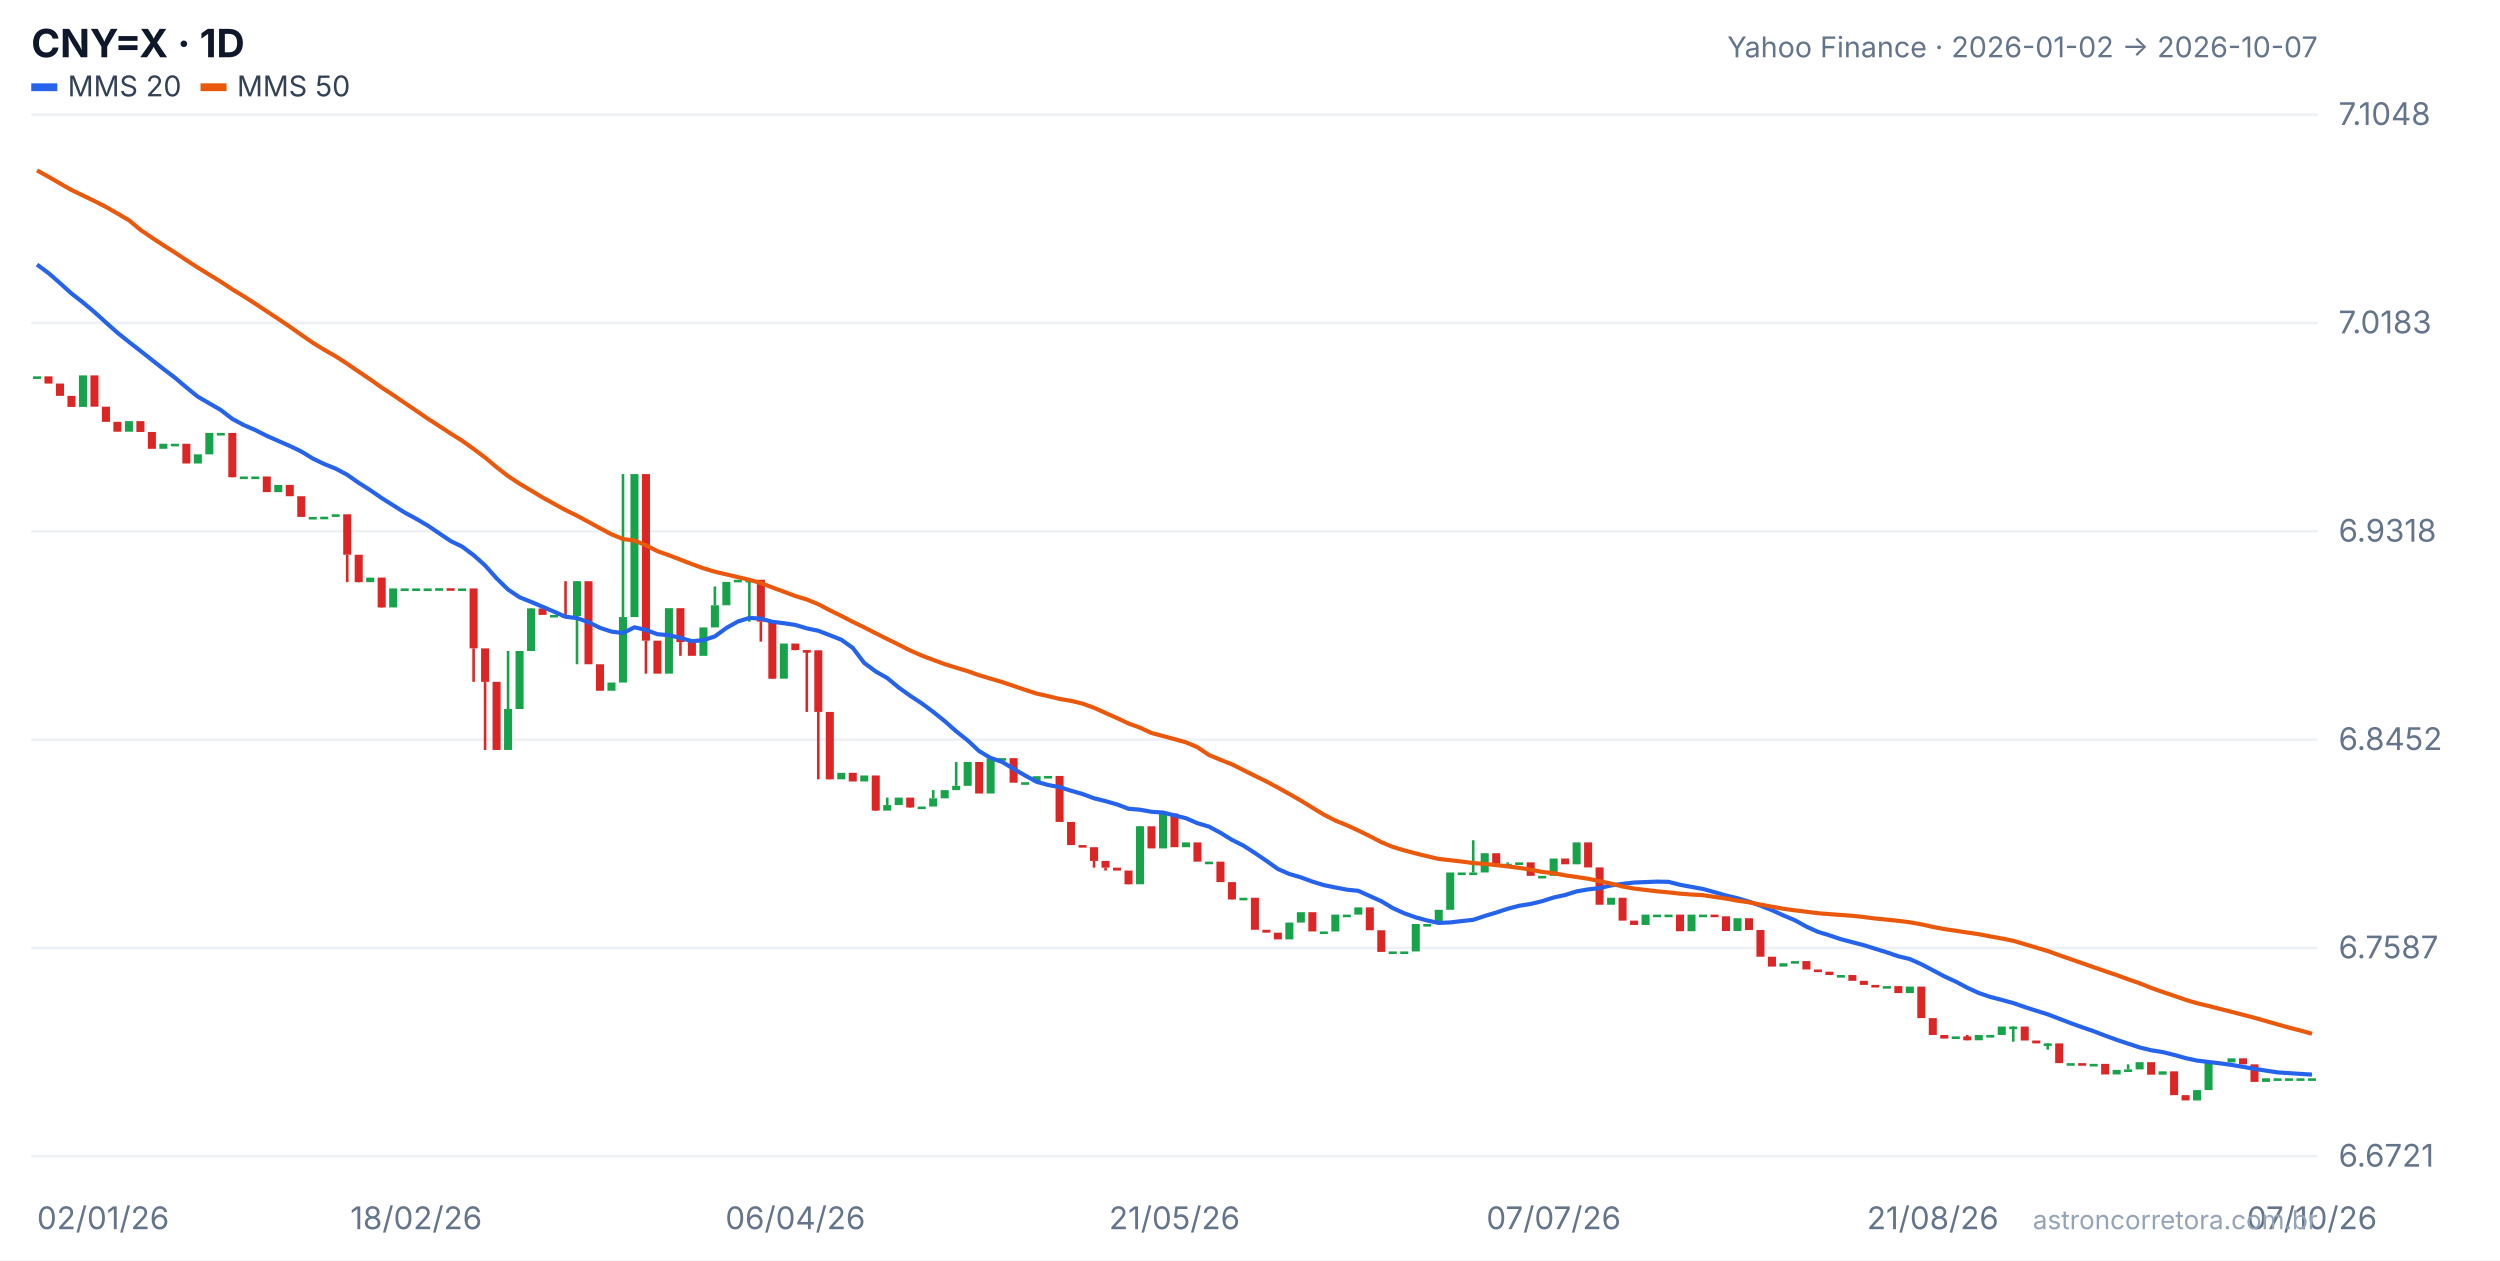
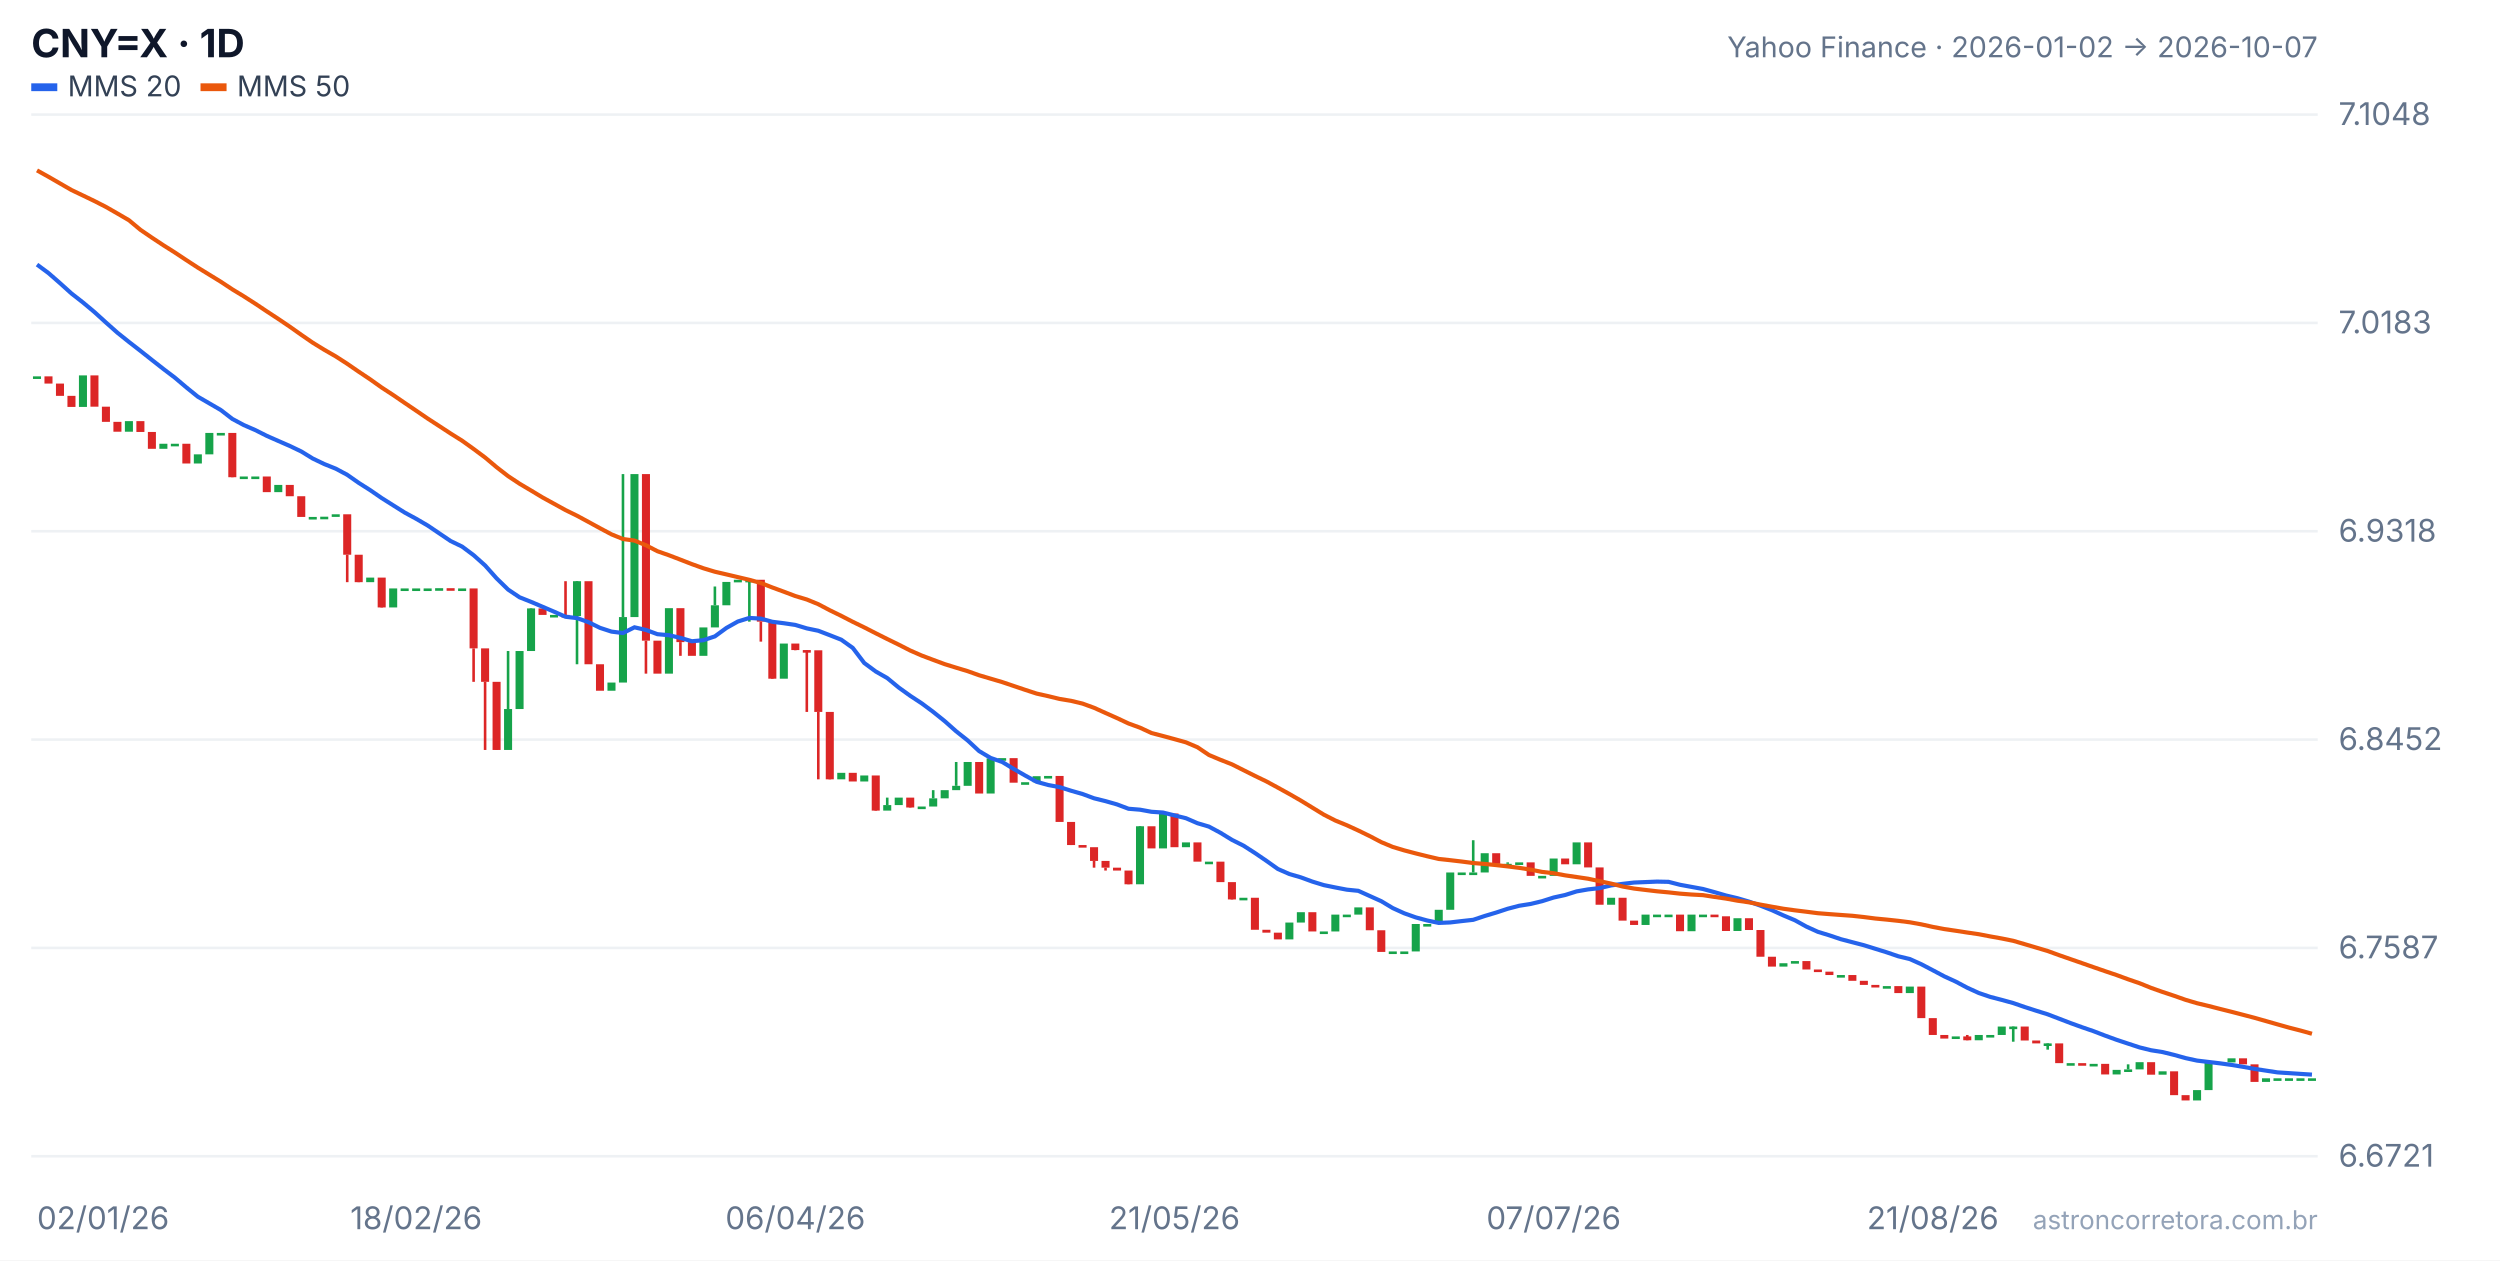
<svg xmlns="http://www.w3.org/2000/svg" viewBox="0 0 960 484" font-family="Inter,system-ui,sans-serif" font-size="12" role="img">
  <rect width="960" height="484" fill="#ffffff" />
  <text x="12" y="22" font-size="15" font-weight="700" fill="#0f172a">CNY=X · 1D</text>
  <text x="890" y="22" font-size="11" fill="#64748b" text-anchor="end">Yahoo Finance · 2026-01-02 → 2026-10-07</text>
  <line x1="12" x2="890" y1="444" y2="444" stroke="#eef1f4" />
  <text x="898" y="448" fill="#64748b">6.6721</text>
  <line x1="12" x2="890" y1="364" y2="364" stroke="#eef1f4" />
  <text x="898" y="368" fill="#64748b">6.7587</text>
  <line x1="12" x2="890" y1="284" y2="284" stroke="#eef1f4" />
  <text x="898" y="288" fill="#64748b">6.8452</text>
  <line x1="12" x2="890" y1="204" y2="204" stroke="#eef1f4" />
  <text x="898" y="208" fill="#64748b">6.9318</text>
  <line x1="12" x2="890" y1="124" y2="124" stroke="#eef1f4" />
  <text x="898" y="128" fill="#64748b">7.0183</text>
  <line x1="12" x2="890" y1="44" y2="44" stroke="#eef1f4" />
  <text x="898" y="48" fill="#64748b">7.1048</text>
  <text x="14.206" y="472" fill="#64748b" text-anchor="start">02/01/26</text>
  <text x="159.804" y="472" fill="#64748b" text-anchor="middle">18/02/26</text>
  <text x="305.402" y="472" fill="#64748b" text-anchor="middle">06/04/26</text>
  <text x="451" y="472" fill="#64748b" text-anchor="middle">21/05/26</text>
  <text x="596.598" y="472" fill="#64748b" text-anchor="middle">07/07/26</text>
  <text x="742.196" y="472" fill="#64748b" text-anchor="middle">21/08/26</text>
-   <text x="887.794" y="472" fill="#64748b" text-anchor="middle">07/10/26</text>
  <line x1="14.206" x2="14.206" y1="144.52" y2="144.52" stroke="#16a34a" />
  <rect x="12.662" y="144.52" width="3.088" height="1" fill="#16a34a" />
  <line x1="18.618" x2="18.618" y1="147.293" y2="147.293" stroke="#dc2626" />
  <rect x="17.074" y="144.52" width="3.088" height="2.773" fill="#dc2626" />
  <line x1="23.03" x2="23.03" y1="152.007" y2="152.007" stroke="#dc2626" />
  <rect x="21.486" y="147.293" width="3.088" height="4.715" fill="#dc2626" />
  <line x1="27.442" x2="27.442" y1="156.26" y2="156.26" stroke="#dc2626" />
  <rect x="25.898" y="152.007" width="3.088" height="4.252" fill="#dc2626" />
  <line x1="31.854" x2="31.854" y1="144.15" y2="144.15" stroke="#16a34a" />
  <rect x="30.31" y="144.15" width="3.088" height="12.109" fill="#16a34a" />
  <line x1="36.266" x2="36.266" y1="156.167" y2="156.167" stroke="#dc2626" />
  <rect x="34.722" y="144.15" width="3.088" height="12.017" fill="#dc2626" />
  <line x1="40.678" x2="40.678" y1="161.99" y2="161.99" stroke="#dc2626" />
  <rect x="39.134" y="156.167" width="3.088" height="5.824" fill="#dc2626" />
  <line x1="45.09" x2="45.09" y1="165.78" y2="165.78" stroke="#dc2626" />
  <rect x="43.546" y="161.99" width="3.088" height="3.79" fill="#dc2626" />
  <line x1="49.503" x2="49.503" y1="161.713" y2="161.713" stroke="#16a34a" />
  <rect x="47.958" y="161.713" width="3.088" height="4.067" fill="#16a34a" />
  <line x1="53.915" x2="53.915" y1="165.873" y2="165.873" stroke="#dc2626" />
  <rect x="52.37" y="161.713" width="3.088" height="4.16" fill="#dc2626" />
  <line x1="58.327" x2="58.327" y1="172.343" y2="172.343" stroke="#dc2626" />
  <rect x="56.782" y="165.873" width="3.088" height="6.471" fill="#dc2626" />
  <line x1="62.739" x2="62.739" y1="170.402" y2="170.402" stroke="#16a34a" />
  <rect x="61.194" y="170.402" width="3.088" height="1.941" fill="#16a34a" />
  <line x1="67.151" x2="67.151" y1="170.402" y2="170.402" stroke="#16a34a" />
  <rect x="65.607" y="170.402" width="3.088" height="1" fill="#16a34a" />
  <line x1="71.563" x2="71.563" y1="177.982" y2="177.982" stroke="#dc2626" />
  <rect x="70.019" y="170.402" width="3.088" height="7.58" fill="#dc2626" />
  <line x1="75.975" x2="75.975" y1="174.47" y2="174.47" stroke="#16a34a" />
  <rect x="74.431" y="174.47" width="3.088" height="3.513" fill="#16a34a" />
  <line x1="80.387" x2="80.387" y1="166.243" y2="166.243" stroke="#16a34a" />
  <rect x="78.843" y="166.243" width="3.088" height="8.227" fill="#16a34a" />
  <line x1="84.799" x2="84.799" y1="166.243" y2="166.243" stroke="#16a34a" />
  <rect x="83.255" y="166.243" width="3.088" height="1" fill="#16a34a" />
  <line x1="89.211" x2="89.211" y1="182.974" y2="183.251" stroke="#dc2626" />
  <rect x="87.667" y="166.243" width="3.088" height="17.009" fill="#dc2626" />
  <line x1="93.623" x2="93.623" y1="182.974" y2="182.974" stroke="#16a34a" />
  <rect x="92.079" y="182.974" width="3.088" height="1" fill="#16a34a" />
  <line x1="98.035" x2="98.035" y1="182.974" y2="182.974" stroke="#16a34a" />
  <rect x="96.491" y="182.974" width="3.088" height="1" fill="#16a34a" />
  <line x1="102.447" x2="102.447" y1="188.982" y2="188.982" stroke="#dc2626" />
  <rect x="100.903" y="182.974" width="3.088" height="6.009" fill="#dc2626" />
  <line x1="106.859" x2="106.859" y1="186.209" y2="186.209" stroke="#16a34a" />
  <rect x="105.315" y="186.209" width="3.088" height="2.773" fill="#16a34a" />
  <line x1="111.271" x2="111.271" y1="190.554" y2="190.554" stroke="#dc2626" />
  <rect x="109.727" y="186.209" width="3.088" height="4.345" fill="#dc2626" />
  <line x1="115.683" x2="115.683" y1="198.503" y2="198.503" stroke="#dc2626" />
  <rect x="114.139" y="190.554" width="3.088" height="7.95" fill="#dc2626" />
  <line x1="120.095" x2="120.095" y1="194.99" y2="194.99" stroke="#16a34a" />
  <rect x="118.551" y="198.503" width="3.088" height="1" fill="#16a34a" />
  <line x1="124.508" x2="124.508" y1="198.411" y2="198.411" stroke="#16a34a" />
  <rect x="122.963" y="198.411" width="3.088" height="1" fill="#16a34a" />
  <line x1="128.92" x2="128.92" y1="197.487" y2="197.487" stroke="#16a34a" />
  <rect x="127.375" y="197.487" width="3.088" height="1" fill="#16a34a" />
  <line x1="133.332" x2="133.332" y1="213.016" y2="223.554" stroke="#dc2626" />
  <rect x="131.787" y="197.487" width="3.088" height="15.529" fill="#dc2626" />
  <line x1="137.744" x2="137.744" y1="221.798" y2="223.554" stroke="#dc2626" />
  <rect x="136.199" y="213.016" width="3.088" height="10.538" fill="#dc2626" />
  <line x1="142.156" x2="142.156" y1="221.798" y2="221.798" stroke="#16a34a" />
  <rect x="140.612" y="221.798" width="3.088" height="1.756" fill="#16a34a" />
  <line x1="146.568" x2="146.568" y1="225.957" y2="233.26" stroke="#dc2626" />
  <rect x="145.024" y="221.798" width="3.088" height="11.462" fill="#dc2626" />
  <line x1="150.98" x2="150.98" y1="225.957" y2="225.957" stroke="#16a34a" />
  <rect x="149.436" y="225.957" width="3.088" height="7.302" fill="#16a34a" />
  <line x1="155.392" x2="155.392" y1="225.957" y2="225.957" stroke="#16a34a" />
  <rect x="153.848" y="225.957" width="3.088" height="1" fill="#16a34a" />
  <line x1="159.804" x2="159.804" y1="225.957" y2="225.957" stroke="#16a34a" />
  <rect x="158.26" y="225.957" width="3.088" height="1" fill="#16a34a" />
  <line x1="164.216" x2="164.216" y1="225.957" y2="225.957" stroke="#16a34a" />
  <rect x="162.672" y="225.957" width="3.088" height="1" fill="#16a34a" />
  <line x1="168.628" x2="168.628" y1="225.865" y2="225.865" stroke="#16a34a" />
  <rect x="167.084" y="225.865" width="3.088" height="1" fill="#16a34a" />
  <line x1="173.04" x2="173.04" y1="225.957" y2="225.957" stroke="#dc2626" />
  <rect x="171.496" y="225.865" width="3.088" height="1" fill="#dc2626" />
  <line x1="177.452" x2="177.452" y1="225.957" y2="225.957" stroke="#16a34a" />
  <rect x="175.908" y="225.957" width="3.088" height="1" fill="#16a34a" />
  <line x1="181.864" x2="181.864" y1="248.974" y2="261.823" stroke="#dc2626" />
  <rect x="180.32" y="225.957" width="3.088" height="23.017" fill="#dc2626" />
  <line x1="186.276" x2="186.276" y1="261.823" y2="287.983" stroke="#dc2626" />
  <rect x="184.732" y="248.974" width="3.088" height="12.849" fill="#dc2626" />
  <line x1="190.688" x2="190.688" y1="272.268" y2="287.983" stroke="#dc2626" />
  <rect x="189.144" y="261.823" width="3.088" height="26.16" fill="#dc2626" />
  <line x1="195.101" x2="195.101" y1="249.991" y2="272.268" stroke="#16a34a" />
  <rect x="193.556" y="272.268" width="3.088" height="15.715" fill="#16a34a" />
  <line x1="199.513" x2="199.513" y1="249.991" y2="249.991" stroke="#16a34a" />
  <rect x="197.968" y="249.991" width="3.088" height="22.277" fill="#16a34a" />
  <line x1="203.925" x2="203.925" y1="233.629" y2="236.125" stroke="#16a34a" />
  <rect x="202.38" y="233.629" width="3.088" height="16.362" fill="#16a34a" />
  <line x1="208.337" x2="208.337" y1="236.125" y2="236.125" stroke="#dc2626" />
  <rect x="206.792" y="233.629" width="3.088" height="2.496" fill="#dc2626" />
  <line x1="212.749" x2="212.749" y1="236.125" y2="236.125" stroke="#16a34a" />
  <rect x="211.205" y="236.125" width="3.088" height="1" fill="#16a34a" />
  <line x1="217.161" x2="217.161" y1="223.184" y2="236.587" stroke="#dc2626" />
  <rect x="215.617" y="236.125" width="3.088" height="1" fill="#dc2626" />
  <line x1="221.573" x2="221.573" y1="223.184" y2="255.075" stroke="#16a34a" />
  <rect x="220.029" y="223.184" width="3.088" height="13.403" fill="#16a34a" />
  <line x1="225.985" x2="225.985" y1="255.075" y2="255.075" stroke="#dc2626" />
  <rect x="224.441" y="223.184" width="3.088" height="31.891" fill="#dc2626" />
  <line x1="230.397" x2="230.397" y1="265.243" y2="265.243" stroke="#dc2626" />
  <rect x="228.853" y="255.075" width="3.088" height="10.168" fill="#dc2626" />
  <line x1="234.809" x2="234.809" y1="262.1" y2="262.1" stroke="#16a34a" />
  <rect x="233.265" y="262.1" width="3.088" height="3.143" fill="#16a34a" />
  <line x1="239.221" x2="239.221" y1="182.049" y2="236.957" stroke="#16a34a" />
  <rect x="237.677" y="236.957" width="3.088" height="25.143" fill="#16a34a" />
  <line x1="243.633" x2="243.633" y1="182.049" y2="182.049" stroke="#16a34a" />
  <rect x="242.089" y="182.049" width="3.088" height="54.908" fill="#16a34a" />
  <line x1="248.045" x2="248.045" y1="246.016" y2="258.68" stroke="#dc2626" />
  <rect x="246.501" y="182.049" width="3.088" height="63.967" fill="#dc2626" />
  <line x1="252.457" x2="252.457" y1="258.68" y2="258.68" stroke="#dc2626" />
  <rect x="250.913" y="246.016" width="3.088" height="12.664" fill="#dc2626" />
  <line x1="256.869" x2="256.869" y1="233.537" y2="233.537" stroke="#16a34a" />
  <rect x="255.325" y="233.537" width="3.088" height="25.143" fill="#16a34a" />
  <line x1="261.281" x2="261.281" y1="246.571" y2="251.84" stroke="#dc2626" />
  <rect x="259.737" y="233.537" width="3.088" height="13.033" fill="#dc2626" />
  <line x1="265.693" x2="265.693" y1="251.84" y2="251.84" stroke="#dc2626" />
  <rect x="264.149" y="246.571" width="3.088" height="5.269" fill="#dc2626" />
  <line x1="270.106" x2="270.106" y1="240.932" y2="240.932" stroke="#16a34a" />
  <rect x="268.561" y="240.932" width="3.088" height="10.907" fill="#16a34a" />
  <line x1="274.518" x2="274.518" y1="225.218" y2="232.428" stroke="#16a34a" />
  <rect x="272.973" y="232.428" width="3.088" height="8.504" fill="#16a34a" />
  <line x1="278.93" x2="278.93" y1="223.462" y2="223.462" stroke="#16a34a" />
  <rect x="277.385" y="223.462" width="3.088" height="8.966" fill="#16a34a" />
  <line x1="283.342" x2="283.342" y1="222.629" y2="222.629" stroke="#16a34a" />
  <rect x="281.797" y="222.629" width="3.088" height="1" fill="#16a34a" />
  <line x1="287.754" x2="287.754" y1="222.629" y2="238.714" stroke="#16a34a" />
  <rect x="286.21" y="222.629" width="3.088" height="1" fill="#16a34a" />
  <line x1="292.166" x2="292.166" y1="238.714" y2="246.386" stroke="#dc2626" />
  <rect x="290.622" y="222.629" width="3.088" height="16.084" fill="#dc2626" />
  <line x1="296.578" x2="296.578" y1="247.125" y2="260.621" stroke="#dc2626" />
  <rect x="295.034" y="238.714" width="3.088" height="21.907" fill="#dc2626" />
  <line x1="300.99" x2="300.99" y1="247.125" y2="247.125" stroke="#16a34a" />
  <rect x="299.446" y="247.125" width="3.088" height="13.496" fill="#16a34a" />
  <line x1="305.402" x2="305.402" y1="249.621" y2="249.714" stroke="#dc2626" />
  <rect x="303.858" y="247.125" width="3.088" height="2.496" fill="#dc2626" />
  <line x1="309.814" x2="309.814" y1="249.714" y2="273.378" stroke="#dc2626" />
  <rect x="308.27" y="249.621" width="3.088" height="1" fill="#dc2626" />
  <line x1="314.226" x2="314.226" y1="273.378" y2="299.26" stroke="#dc2626" />
  <rect x="312.682" y="249.714" width="3.088" height="23.664" fill="#dc2626" />
  <line x1="318.638" x2="318.638" y1="292.697" y2="299.26" stroke="#dc2626" />
  <rect x="317.094" y="273.378" width="3.088" height="25.882" fill="#dc2626" />
  <line x1="323.05" x2="323.05" y1="296.764" y2="296.764" stroke="#16a34a" />
  <rect x="321.506" y="296.764" width="3.088" height="2.496" fill="#16a34a" />
  <line x1="327.462" x2="327.462" y1="300.092" y2="300.092" stroke="#dc2626" />
  <rect x="325.918" y="296.764" width="3.088" height="3.328" fill="#dc2626" />
  <line x1="331.874" x2="331.874" y1="297.781" y2="297.781" stroke="#16a34a" />
  <rect x="330.33" y="297.781" width="3.088" height="2.311" fill="#16a34a" />
  <line x1="336.286" x2="336.286" y1="309.705" y2="311.277" stroke="#dc2626" />
  <rect x="334.742" y="297.781" width="3.088" height="13.496" fill="#dc2626" />
  <line x1="340.698" x2="340.698" y1="306.285" y2="309.151" stroke="#16a34a" />
  <rect x="339.154" y="309.151" width="3.088" height="2.126" fill="#16a34a" />
  <line x1="345.111" x2="345.111" y1="306.285" y2="306.285" stroke="#16a34a" />
  <rect x="343.566" y="306.285" width="3.088" height="2.866" fill="#16a34a" />
  <line x1="349.523" x2="349.523" y1="309.705" y2="310.075" stroke="#dc2626" />
  <rect x="347.978" y="306.285" width="3.088" height="3.79" fill="#dc2626" />
  <line x1="353.935" x2="353.935" y1="309.705" y2="309.705" stroke="#16a34a" />
  <rect x="352.39" y="309.705" width="3.088" height="1" fill="#16a34a" />
  <line x1="358.347" x2="358.347" y1="303.42" y2="306.563" stroke="#16a34a" />
  <rect x="356.803" y="306.563" width="3.088" height="3.143" fill="#16a34a" />
  <line x1="362.759" x2="362.759" y1="303.42" y2="303.42" stroke="#16a34a" />
  <rect x="361.215" y="303.42" width="3.088" height="3.143" fill="#16a34a" />
  <line x1="367.171" x2="367.171" y1="292.605" y2="301.756" stroke="#16a34a" />
  <rect x="365.627" y="301.756" width="3.088" height="1.664" fill="#16a34a" />
  <line x1="371.583" x2="371.583" y1="292.605" y2="292.605" stroke="#16a34a" />
  <rect x="370.039" y="292.605" width="3.088" height="9.151" fill="#16a34a" />
  <line x1="375.995" x2="375.995" y1="304.714" y2="304.714" stroke="#dc2626" />
  <rect x="374.451" y="292.605" width="3.088" height="12.109" fill="#dc2626" />
  <line x1="380.407" x2="380.407" y1="291.218" y2="291.218" stroke="#16a34a" />
  <rect x="378.863" y="291.218" width="3.088" height="13.496" fill="#16a34a" />
  <line x1="384.819" x2="384.819" y1="291.125" y2="291.125" stroke="#16a34a" />
  <rect x="383.275" y="291.125" width="3.088" height="1" fill="#16a34a" />
  <line x1="389.231" x2="389.231" y1="300.554" y2="300.554" stroke="#dc2626" />
  <rect x="387.687" y="291.125" width="3.088" height="9.429" fill="#dc2626" />
  <line x1="393.643" x2="393.643" y1="300.369" y2="300.369" stroke="#16a34a" />
  <rect x="392.099" y="300.369" width="3.088" height="1" fill="#16a34a" />
  <line x1="398.055" x2="398.055" y1="298.058" y2="298.058" stroke="#16a34a" />
  <rect x="396.511" y="298.058" width="3.088" height="2.311" fill="#16a34a" />
  <line x1="402.467" x2="402.467" y1="297.966" y2="297.966" stroke="#16a34a" />
  <rect x="400.923" y="297.966" width="3.088" height="1" fill="#16a34a" />
  <line x1="406.879" x2="406.879" y1="315.622" y2="315.622" stroke="#dc2626" />
  <rect x="405.335" y="297.966" width="3.088" height="17.656" fill="#dc2626" />
  <line x1="411.291" x2="411.291" y1="321.63" y2="324.495" stroke="#dc2626" />
  <rect x="409.747" y="315.622" width="3.088" height="8.874" fill="#dc2626" />
  <line x1="415.704" x2="415.704" y1="325.327" y2="325.327" stroke="#dc2626" />
  <rect x="414.159" y="324.495" width="3.088" height="1" fill="#dc2626" />
  <line x1="420.116" x2="420.116" y1="330.596" y2="333.185" stroke="#dc2626" />
  <rect x="418.571" y="325.327" width="3.088" height="5.269" fill="#dc2626" />
  <line x1="424.528" x2="424.528" y1="333.185" y2="334.294" stroke="#dc2626" />
  <rect x="422.983" y="330.596" width="3.088" height="2.588" fill="#dc2626" />
  <line x1="428.94" x2="428.94" y1="334.294" y2="334.294" stroke="#dc2626" />
  <rect x="427.395" y="333.185" width="3.088" height="1.109" fill="#dc2626" />
  <line x1="433.352" x2="433.352" y1="339.563" y2="339.655" stroke="#dc2626" />
  <rect x="431.808" y="334.294" width="3.088" height="5.269" fill="#dc2626" />
  <line x1="437.764" x2="437.764" y1="317.286" y2="325.789" stroke="#16a34a" />
  <rect x="436.22" y="317.286" width="3.088" height="22.277" fill="#16a34a" />
  <line x1="442.176" x2="442.176" y1="325.789" y2="325.789" stroke="#dc2626" />
  <rect x="440.632" y="317.286" width="3.088" height="8.504" fill="#dc2626" />
  <line x1="446.588" x2="446.588" y1="312.386" y2="325.327" stroke="#16a34a" />
  <rect x="445.044" y="312.386" width="3.088" height="13.403" fill="#16a34a" />
  <line x1="451" x2="451" y1="325.327" y2="325.327" stroke="#dc2626" />
  <rect x="449.456" y="312.386" width="3.088" height="12.941" fill="#dc2626" />
  <line x1="455.412" x2="455.412" y1="323.479" y2="323.479" stroke="#16a34a" />
  <rect x="453.868" y="323.479" width="3.088" height="1.849" fill="#16a34a" />
  <line x1="459.824" x2="459.824" y1="330.874" y2="330.874" stroke="#dc2626" />
  <rect x="458.28" y="323.479" width="3.088" height="7.395" fill="#dc2626" />
  <line x1="464.236" x2="464.236" y1="330.874" y2="330.874" stroke="#16a34a" />
  <rect x="462.692" y="330.874" width="3.088" height="1" fill="#16a34a" />
  <line x1="468.648" x2="468.648" y1="338.731" y2="338.731" stroke="#dc2626" />
  <rect x="467.104" y="330.874" width="3.088" height="7.857" fill="#dc2626" />
  <line x1="473.06" x2="473.06" y1="344.739" y2="345.386" stroke="#dc2626" />
  <rect x="471.516" y="338.731" width="3.088" height="6.655" fill="#dc2626" />
  <line x1="477.472" x2="477.472" y1="344.739" y2="344.739" stroke="#16a34a" />
  <rect x="475.928" y="344.739" width="3.088" height="1" fill="#16a34a" />
  <line x1="481.884" x2="481.884" y1="357.033" y2="357.033" stroke="#dc2626" />
  <rect x="480.34" y="344.739" width="3.088" height="12.294" fill="#dc2626" />
  <line x1="486.296" x2="486.296" y1="358.143" y2="358.143" stroke="#dc2626" />
  <rect x="484.752" y="357.033" width="3.088" height="1.109" fill="#dc2626" />
  <line x1="490.709" x2="490.709" y1="360.731" y2="360.731" stroke="#dc2626" />
  <rect x="489.164" y="358.143" width="3.088" height="2.588" fill="#dc2626" />
  <line x1="495.121" x2="495.121" y1="354.26" y2="354.26" stroke="#16a34a" />
  <rect x="493.576" y="354.26" width="3.088" height="6.471" fill="#16a34a" />
  <line x1="499.533" x2="499.533" y1="350.286" y2="350.286" stroke="#16a34a" />
  <rect x="497.988" y="350.286" width="3.088" height="3.975" fill="#16a34a" />
  <line x1="503.945" x2="503.945" y1="357.68" y2="357.68" stroke="#dc2626" />
  <rect x="502.401" y="350.286" width="3.088" height="7.395" fill="#dc2626" />
  <line x1="508.357" x2="508.357" y1="341.319" y2="341.319" stroke="#16a34a" />
  <rect x="506.813" y="357.68" width="3.088" height="1" fill="#16a34a" />
  <line x1="512.769" x2="512.769" y1="351.21" y2="351.21" stroke="#16a34a" />
  <rect x="511.225" y="351.21" width="3.088" height="6.471" fill="#16a34a" />
  <line x1="517.181" x2="517.181" y1="351.21" y2="351.21" stroke="#16a34a" />
  <rect x="515.637" y="351.21" width="3.088" height="1" fill="#16a34a" />
  <line x1="521.593" x2="521.593" y1="348.437" y2="348.437" stroke="#16a34a" />
  <rect x="520.049" y="348.437" width="3.088" height="2.773" fill="#16a34a" />
  <line x1="526.005" x2="526.005" y1="357.218" y2="357.218" stroke="#dc2626" />
  <rect x="524.461" y="348.437" width="3.088" height="8.782" fill="#dc2626" />
  <line x1="530.417" x2="530.417" y1="365.538" y2="365.538" stroke="#dc2626" />
  <rect x="528.873" y="357.218" width="3.088" height="8.319" fill="#dc2626" />
  <line x1="534.829" x2="534.829" y1="365.353" y2="365.353" stroke="#16a34a" />
  <rect x="533.285" y="365.353" width="3.088" height="1" fill="#16a34a" />
  <line x1="539.241" x2="539.241" y1="365.353" y2="365.353" stroke="#16a34a" />
  <rect x="537.697" y="365.353" width="3.088" height="1" fill="#16a34a" />
  <line x1="543.653" x2="543.653" y1="354.815" y2="354.815" stroke="#16a34a" />
  <rect x="542.109" y="354.815" width="3.088" height="10.538" fill="#16a34a" />
  <line x1="548.065" x2="548.065" y1="354.815" y2="354.815" stroke="#16a34a" />
  <rect x="546.521" y="354.815" width="3.088" height="1" fill="#16a34a" />
  <line x1="552.477" x2="552.477" y1="349.361" y2="349.361" stroke="#16a34a" />
  <rect x="550.933" y="349.361" width="3.088" height="5.454" fill="#16a34a" />
  <line x1="556.889" x2="556.889" y1="335.033" y2="335.033" stroke="#16a34a" />
  <rect x="555.345" y="335.033" width="3.088" height="14.328" fill="#16a34a" />
  <line x1="561.302" x2="561.302" y1="335.033" y2="335.033" stroke="#16a34a" />
  <rect x="559.757" y="335.033" width="3.088" height="1" fill="#16a34a" />
  <line x1="565.714" x2="565.714" y1="322.647" y2="335.033" stroke="#16a34a" />
  <rect x="564.169" y="335.033" width="3.088" height="1" fill="#16a34a" />
  <line x1="570.126" x2="570.126" y1="327.638" y2="327.638" stroke="#16a34a" />
  <rect x="568.581" y="327.638" width="3.088" height="7.395" fill="#16a34a" />
  <line x1="574.538" x2="574.538" y1="331.705" y2="331.705" stroke="#dc2626" />
  <rect x="572.993" y="327.638" width="3.088" height="4.067" fill="#dc2626" />
  <line x1="578.95" x2="578.95" y1="331.151" y2="331.705" stroke="#16a34a" />
  <rect x="577.406" y="331.705" width="3.088" height="1" fill="#16a34a" />
  <line x1="583.362" x2="583.362" y1="331.151" y2="331.151" stroke="#16a34a" />
  <rect x="581.818" y="331.151" width="3.088" height="1" fill="#16a34a" />
  <line x1="587.774" x2="587.774" y1="336.327" y2="336.327" stroke="#dc2626" />
  <rect x="586.23" y="331.151" width="3.088" height="5.176" fill="#dc2626" />
  <line x1="592.186" x2="592.186" y1="336.327" y2="336.327" stroke="#16a34a" />
  <rect x="590.642" y="336.327" width="3.088" height="1" fill="#16a34a" />
  <line x1="596.598" x2="596.598" y1="329.672" y2="329.672" stroke="#16a34a" />
  <rect x="595.054" y="329.672" width="3.088" height="6.656" fill="#16a34a" />
  <line x1="601.01" x2="601.01" y1="331.891" y2="331.891" stroke="#dc2626" />
  <rect x="599.466" y="329.672" width="3.088" height="2.219" fill="#dc2626" />
  <line x1="605.422" x2="605.422" y1="323.479" y2="323.479" stroke="#16a34a" />
  <rect x="603.878" y="323.479" width="3.088" height="8.412" fill="#16a34a" />
  <line x1="609.834" x2="609.834" y1="333.092" y2="333.092" stroke="#dc2626" />
  <rect x="608.29" y="323.479" width="3.088" height="9.613" fill="#dc2626" />
  <line x1="614.246" x2="614.246" y1="347.42" y2="347.42" stroke="#dc2626" />
  <rect x="612.702" y="333.092" width="3.088" height="14.328" fill="#dc2626" />
  <line x1="618.658" x2="618.658" y1="344.739" y2="344.739" stroke="#16a34a" />
  <rect x="617.114" y="344.739" width="3.088" height="2.681" fill="#16a34a" />
  <line x1="623.07" x2="623.07" y1="353.521" y2="353.521" stroke="#dc2626" />
  <rect x="621.526" y="344.739" width="3.088" height="8.782" fill="#dc2626" />
  <line x1="627.482" x2="627.482" y1="355.185" y2="355.185" stroke="#dc2626" />
  <rect x="625.938" y="353.521" width="3.088" height="1.664" fill="#dc2626" />
  <line x1="631.894" x2="631.894" y1="351.21" y2="351.21" stroke="#16a34a" />
  <rect x="630.35" y="351.21" width="3.088" height="3.975" fill="#16a34a" />
  <line x1="636.307" x2="636.307" y1="351.21" y2="351.21" stroke="#16a34a" />
  <rect x="634.762" y="351.21" width="3.088" height="1" fill="#16a34a" />
  <line x1="640.719" x2="640.719" y1="351.21" y2="351.21" stroke="#16a34a" />
  <rect x="639.174" y="351.21" width="3.088" height="1" fill="#16a34a" />
  <line x1="645.131" x2="645.131" y1="357.588" y2="357.588" stroke="#dc2626" />
  <rect x="643.586" y="351.21" width="3.088" height="6.378" fill="#dc2626" />
  <line x1="649.543" x2="649.543" y1="351.21" y2="351.21" stroke="#16a34a" />
  <rect x="647.998" y="351.21" width="3.088" height="6.378" fill="#16a34a" />
  <line x1="653.955" x2="653.955" y1="353.428" y2="353.428" stroke="#16a34a" />
  <rect x="652.411" y="351.21" width="3.088" height="1" fill="#16a34a" />
  <line x1="658.367" x2="658.367" y1="351.857" y2="351.857" stroke="#dc2626" />
  <rect x="656.823" y="351.21" width="3.088" height="1" fill="#dc2626" />
  <line x1="662.779" x2="662.779" y1="357.496" y2="357.496" stroke="#dc2626" />
  <rect x="661.235" y="351.857" width="3.088" height="5.639" fill="#dc2626" />
  <line x1="667.191" x2="667.191" y1="352.597" y2="352.597" stroke="#16a34a" />
  <rect x="665.647" y="352.597" width="3.088" height="4.899" fill="#16a34a" />
  <line x1="671.603" x2="671.603" y1="357.126" y2="357.126" stroke="#dc2626" />
  <rect x="670.059" y="352.597" width="3.088" height="4.529" fill="#dc2626" />
  <line x1="676.015" x2="676.015" y1="367.386" y2="367.386" stroke="#dc2626" />
  <rect x="674.471" y="357.126" width="3.088" height="10.26" fill="#dc2626" />
  <line x1="680.427" x2="680.427" y1="371.177" y2="371.177" stroke="#dc2626" />
  <rect x="678.883" y="367.386" width="3.088" height="3.79" fill="#dc2626" />
  <line x1="684.839" x2="684.839" y1="369.882" y2="369.882" stroke="#16a34a" />
  <rect x="683.295" y="369.882" width="3.088" height="1.294" fill="#16a34a" />
  <line x1="689.251" x2="689.251" y1="369.05" y2="369.05" stroke="#16a34a" />
  <rect x="687.707" y="369.05" width="3.088" height="1" fill="#16a34a" />
  <line x1="693.663" x2="693.663" y1="372.286" y2="372.286" stroke="#dc2626" />
  <rect x="692.119" y="369.05" width="3.088" height="3.235" fill="#dc2626" />
  <line x1="698.075" x2="698.075" y1="373.118" y2="373.118" stroke="#dc2626" />
  <rect x="696.531" y="372.286" width="3.088" height="1" fill="#dc2626" />
  <line x1="702.487" x2="702.487" y1="374.412" y2="374.412" stroke="#dc2626" />
  <rect x="700.943" y="373.118" width="3.088" height="1.294" fill="#dc2626" />
  <line x1="706.899" x2="706.899" y1="374.412" y2="374.412" stroke="#16a34a" />
  <rect x="705.355" y="374.412" width="3.088" height="1" fill="#16a34a" />
  <line x1="711.312" x2="711.312" y1="376.63" y2="376.63" stroke="#dc2626" />
  <rect x="709.767" y="374.412" width="3.088" height="2.218" fill="#dc2626" />
  <line x1="715.724" x2="715.724" y1="378.202" y2="378.202" stroke="#dc2626" />
  <rect x="714.179" y="376.63" width="3.088" height="1.571" fill="#dc2626" />
  <line x1="720.136" x2="720.136" y1="378.664" y2="378.664" stroke="#dc2626" />
  <rect x="718.591" y="378.202" width="3.088" height="1" fill="#dc2626" />
  <line x1="724.548" x2="724.548" y1="378.664" y2="378.664" stroke="#16a34a" />
  <rect x="723.004" y="378.664" width="3.088" height="1" fill="#16a34a" />
  <line x1="728.96" x2="728.96" y1="381.344" y2="381.344" stroke="#dc2626" />
  <rect x="727.416" y="378.664" width="3.088" height="2.681" fill="#dc2626" />
  <line x1="733.372" x2="733.372" y1="378.849" y2="378.849" stroke="#16a34a" />
  <rect x="731.828" y="378.849" width="3.088" height="2.496" fill="#16a34a" />
  <line x1="737.784" x2="737.784" y1="390.958" y2="390.958" stroke="#dc2626" />
  <rect x="736.24" y="378.849" width="3.088" height="12.109" fill="#dc2626" />
  <line x1="742.196" x2="742.196" y1="397.429" y2="397.429" stroke="#dc2626" />
  <rect x="740.652" y="390.958" width="3.088" height="6.471" fill="#dc2626" />
  <line x1="746.608" x2="746.608" y1="398.815" y2="398.815" stroke="#dc2626" />
  <rect x="745.064" y="397.429" width="3.088" height="1.386" fill="#dc2626" />
  <line x1="751.02" x2="751.02" y1="397.983" y2="397.983" stroke="#16a34a" />
  <rect x="749.476" y="397.983" width="3.088" height="1" fill="#16a34a" />
  <line x1="755.432" x2="755.432" y1="397.429" y2="399.462" stroke="#dc2626" />
  <rect x="753.888" y="397.983" width="3.088" height="1.479" fill="#dc2626" />
  <line x1="759.844" x2="759.844" y1="397.429" y2="397.429" stroke="#16a34a" />
  <rect x="758.3" y="397.429" width="3.088" height="2.033" fill="#16a34a" />
  <line x1="764.256" x2="764.256" y1="399.924" y2="399.924" stroke="#16a34a" />
  <rect x="762.712" y="397.429" width="3.088" height="1" fill="#16a34a" />
  <line x1="768.668" x2="768.668" y1="394.193" y2="394.193" stroke="#16a34a" />
  <rect x="767.124" y="394.193" width="3.088" height="3.235" fill="#16a34a" />
  <line x1="773.08" x2="773.08" y1="394.193" y2="400.017" stroke="#16a34a" />
  <rect x="771.536" y="394.193" width="3.088" height="1" fill="#16a34a" />
  <line x1="777.492" x2="777.492" y1="399.555" y2="399.555" stroke="#dc2626" />
  <rect x="775.948" y="394.193" width="3.088" height="5.361" fill="#dc2626" />
  <line x1="781.905" x2="781.905" y1="400.664" y2="400.664" stroke="#dc2626" />
  <rect x="780.36" y="399.555" width="3.088" height="1.109" fill="#dc2626" />
  <line x1="786.317" x2="786.317" y1="400.664" y2="403.067" stroke="#16a34a" />
  <rect x="784.772" y="400.664" width="3.088" height="1" fill="#16a34a" />
  <line x1="790.729" x2="790.729" y1="408.244" y2="408.244" stroke="#dc2626" />
  <rect x="789.184" y="400.664" width="3.088" height="7.58" fill="#dc2626" />
  <line x1="795.141" x2="795.141" y1="408.244" y2="408.244" stroke="#16a34a" />
  <rect x="793.596" y="408.244" width="3.088" height="1" fill="#16a34a" />
  <line x1="799.553" x2="799.553" y1="408.521" y2="408.521" stroke="#dc2626" />
  <rect x="798.009" y="408.244" width="3.088" height="1" fill="#dc2626" />
  <line x1="803.965" x2="803.965" y1="408.521" y2="408.521" stroke="#16a34a" />
  <rect x="802.421" y="408.521" width="3.088" height="1" fill="#16a34a" />
  <line x1="808.377" x2="808.377" y1="412.588" y2="412.588" stroke="#dc2626" />
  <rect x="806.833" y="408.521" width="3.088" height="4.067" fill="#dc2626" />
  <line x1="812.789" x2="812.789" y1="410.832" y2="410.832" stroke="#16a34a" />
  <rect x="811.245" y="410.832" width="3.088" height="1.756" fill="#16a34a" />
  <line x1="817.201" x2="817.201" y1="408.706" y2="410.647" stroke="#16a34a" />
  <rect x="815.657" y="410.647" width="3.088" height="1" fill="#16a34a" />
  <line x1="821.613" x2="821.613" y1="407.874" y2="407.874" stroke="#16a34a" />
  <rect x="820.069" y="407.874" width="3.088" height="2.773" fill="#16a34a" />
  <line x1="826.025" x2="826.025" y1="412.681" y2="412.681" stroke="#dc2626" />
  <rect x="824.481" y="407.874" width="3.088" height="4.807" fill="#dc2626" />
  <line x1="830.437" x2="830.437" y1="411.387" y2="411.387" stroke="#16a34a" />
  <rect x="828.893" y="411.387" width="3.088" height="1.294" fill="#16a34a" />
  <line x1="834.849" x2="834.849" y1="420.538" y2="420.538" stroke="#dc2626" />
  <rect x="833.305" y="411.387" width="3.088" height="9.151" fill="#dc2626" />
  <line x1="839.261" x2="839.261" y1="422.571" y2="422.571" stroke="#dc2626" />
  <rect x="837.717" y="420.538" width="3.088" height="2.034" fill="#dc2626" />
  <line x1="843.673" x2="843.673" y1="418.597" y2="418.597" stroke="#16a34a" />
  <rect x="842.129" y="418.597" width="3.088" height="3.975" fill="#16a34a" />
  <line x1="848.085" x2="848.085" y1="407.966" y2="407.966" stroke="#16a34a" />
  <rect x="846.541" y="407.966" width="3.088" height="10.63" fill="#16a34a" />
  <line x1="852.497" x2="852.497" y1="407.966" y2="407.966" stroke="#16a34a" />
  <rect x="850.953" y="407.966" width="3.088" height="1" fill="#16a34a" />
  <line x1="856.91" x2="856.91" y1="406.395" y2="406.395" stroke="#16a34a" />
  <rect x="855.365" y="406.395" width="3.088" height="1.571" fill="#16a34a" />
  <line x1="861.322" x2="861.322" y1="408.706" y2="408.706" stroke="#dc2626" />
  <rect x="859.777" y="406.395" width="3.088" height="2.311" fill="#dc2626" />
  <line x1="865.734" x2="865.734" y1="415.454" y2="415.454" stroke="#dc2626" />
  <rect x="864.189" y="408.706" width="3.088" height="6.748" fill="#dc2626" />
  <line x1="870.146" x2="870.146" y1="414.067" y2="414.067" stroke="#16a34a" />
  <rect x="868.602" y="414.067" width="3.088" height="1.387" fill="#16a34a" />
  <line x1="874.558" x2="874.558" y1="414.067" y2="414.067" stroke="#16a34a" />
  <rect x="873.014" y="414.067" width="3.088" height="1" fill="#16a34a" />
  <line x1="878.97" x2="878.97" y1="414.067" y2="414.067" stroke="#16a34a" />
  <rect x="877.426" y="414.067" width="3.088" height="1" fill="#16a34a" />
  <line x1="883.382" x2="883.382" y1="414.067" y2="414.067" stroke="#16a34a" />
  <rect x="881.838" y="414.067" width="3.088" height="1" fill="#16a34a" />
  <line x1="887.794" x2="887.794" y1="414.067" y2="414.067" stroke="#16a34a" />
  <rect x="886.25" y="414.067" width="3.088" height="1" fill="#16a34a" />
  <polyline fill="none" stroke="#2563eb" stroke-width="1.6" points="14.206,101.601 18.618,104.86 23.03,108.714 27.442,112.698 31.854,116.142 36.266,119.83 40.678,123.842 45.09,127.761 49.503,131.297 53.915,134.717 58.327,138.216 62.739,141.677 67.151,145.024 71.563,148.767 75.975,152.335 80.387,154.896 84.799,157.456 89.211,160.867 93.623,163.229 98.035,165.152 102.447,167.375 106.859,169.321 111.271,171.248 115.683,173.36 120.095,176.078 124.508,178.19 128.92,179.965 133.332,182.327 137.744,185.419 142.156,188.215 146.568,191.261 150.98,194.039 155.392,196.816 159.804,199.215 164.216,201.789 168.628,204.771 173.04,207.756 177.452,209.892 181.864,213.192 186.276,217.134 190.688,222.084 195.101,226.387 199.513,229.359 203.925,231.115 208.337,232.996 212.749,234.882 217.161,236.837 221.573,237.345 225.985,238.922 230.397,241.094 234.809,242.536 239.221,243.086 243.633,240.89 248.045,241.893 252.457,243.53 256.869,243.913 261.281,244.944 265.693,246.238 270.106,245.836 274.518,244.366 278.93,241.14 283.342,238.658 287.754,237.29 292.166,237.544 296.578,238.769 300.99,239.319 305.402,239.971 309.814,241.297 314.226,242.212 318.638,243.913 323.05,245.646 327.462,248.803 331.874,254.59 336.286,257.853 340.698,260.376 345.111,264.014 349.523,267.189 353.935,270.082 358.347,273.364 362.759,276.913 367.171,280.828 371.583,284.327 375.995,288.431 380.407,291.056 384.819,292.581 389.231,295.253 393.643,297.79 398.055,300.208 402.467,301.437 406.879,302.255 411.291,303.642 415.704,304.903 420.116,306.544 424.528,307.64 428.94,308.897 433.352,310.561 437.764,310.921 442.176,311.725 446.588,312.016 451,313.112 455.412,314.198 459.824,316.111 464.236,317.419 468.648,319.795 473.06,322.508 477.472,324.717 481.884,327.551 486.296,330.555 490.709,333.693 495.121,335.625 499.533,336.914 503.945,338.532 508.357,339.886 512.769,340.788 517.181,341.633 521.593,342.077 526.005,344.074 530.417,346.061 534.829,348.709 539.241,350.711 543.653,352.278 548.065,353.475 552.477,354.399 556.889,354.214 561.302,353.696 565.714,353.211 570.126,351.741 574.538,350.42 578.95,348.968 583.362,347.813 587.774,347.115 592.186,346.047 596.598,344.647 601.01,343.681 605.422,342.294 609.834,341.527 614.246,341.037 618.658,339.997 623.07,339.406 627.482,338.897 631.894,338.717 636.307,338.537 640.719,338.629 645.131,339.757 649.543,340.566 653.955,341.375 658.367,342.585 662.779,343.875 667.191,344.92 671.603,346.218 676.015,347.771 680.427,349.514 684.839,351.524 689.251,353.382 693.663,355.822 698.075,357.824 702.487,359.173 706.899,360.657 711.312,361.812 715.724,362.963 720.136,364.336 724.548,365.709 728.96,367.215 733.372,368.278 737.784,370.266 742.196,372.577 746.608,374.925 751.02,376.949 755.432,379.292 759.844,381.307 764.256,382.81 768.668,383.96 773.08,385.176 777.492,386.701 781.905,388.12 786.317,389.497 790.729,391.189 795.141,392.881 799.553,394.475 803.965,395.991 808.377,397.687 812.789,399.296 817.201,400.761 821.613,402.212 826.025,403.298 830.437,403.996 834.849,405.082 839.261,406.312 843.673,407.269 848.085,407.795 852.497,408.322 856.91,408.932 861.322,409.658 865.734,410.453 870.146,411.123 874.558,411.793 878.97,412.084 883.382,412.376 887.794,412.653" />
  <polyline fill="none" stroke="#ea580c" stroke-width="1.6" points="14.206,65.429 18.618,67.88 23.03,70.426 27.442,72.971 31.854,75.073 36.266,77.205 40.678,79.457 45.09,81.984 49.503,84.561 53.915,88.237 58.327,91.259 62.739,94.178 67.151,96.961 71.563,99.895 75.975,102.771 80.387,105.484 84.799,108.196 89.211,111.113 93.623,113.788 98.035,116.617 102.447,119.565 106.859,122.459 111.271,125.439 115.683,128.561 120.095,131.603 124.508,134.315 128.92,136.848 133.332,139.691 137.744,142.732 142.156,145.675 146.568,148.816 150.98,151.693 155.392,154.714 159.804,157.701 164.216,160.715 168.628,163.584 173.04,166.468 177.452,169.239 181.864,172.399 186.276,175.686 190.688,179.398 195.101,182.82 199.513,185.751 203.925,188.361 208.337,191.021 212.749,193.443 217.161,195.874 221.573,198.037 225.985,200.424 230.397,202.839 234.809,205.19 239.221,206.983 243.633,207.584 248.045,209.379 252.457,211.67 256.869,213.217 261.281,214.909 265.693,216.63 270.106,218.215 274.518,219.546 278.93,220.568 283.342,221.613 287.754,222.657 292.166,223.872 296.578,225.595 300.99,227.212 305.402,228.88 309.814,230.209 314.226,232.017 318.638,234.343 323.05,236.499 327.462,238.776 331.874,240.921 336.286,243.176 340.698,245.389 345.111,247.547 349.523,249.799 353.935,251.732 358.347,253.393 362.759,255.025 367.171,256.395 371.583,257.728 375.995,259.303 380.407,260.608 384.819,261.912 389.231,263.405 393.643,264.894 398.055,266.336 402.467,267.316 406.879,268.392 411.291,269.122 415.704,270.183 420.116,271.795 424.528,273.786 428.94,275.75 433.352,277.818 437.764,279.432 442.176,281.484 446.588,282.631 451,283.832 455.412,285.06 459.824,286.938 464.236,289.915 468.648,291.769 473.06,293.503 477.472,295.727 481.884,297.936 486.296,300.062 490.709,302.458 495.121,304.895 499.533,307.432 503.945,310.133 508.357,312.834 512.769,315.084 517.181,316.895 521.593,318.922 526.005,321.073 530.417,323.39 534.829,325.229 539.241,326.551 543.653,327.712 548.065,328.807 552.477,329.838 556.889,330.314 561.302,330.831 565.714,331.406 570.126,331.757 574.538,332.197 578.95,332.7 583.362,333.255 587.774,333.946 592.186,334.821 596.598,335.32 601.01,336.133 605.422,336.78 609.834,337.431 614.246,338.372 618.658,339.306 623.07,340.417 627.482,341.208 631.894,341.742 636.307,342.26 640.719,342.672 645.131,343.16 649.543,343.499 653.955,343.732 658.367,344.423 662.779,345.057 667.191,345.861 671.603,346.497 676.015,347.376 680.427,348.182 684.839,348.962 689.251,349.568 693.663,350.106 698.075,350.674 702.487,351.021 706.899,351.347 711.312,351.665 715.724,352.144 720.136,352.711 724.548,353.131 728.96,353.604 733.372,354.157 737.784,354.952 742.196,355.932 746.608,356.764 751.02,357.412 755.432,358.095 759.844,358.736 764.256,359.588 768.668,360.376 773.08,361.273 777.492,362.563 781.905,363.876 786.317,365.188 790.729,366.8 795.141,368.331 799.553,369.867 803.965,371.415 808.377,372.94 812.789,374.43 817.201,376.05 821.613,377.569 826.025,379.353 830.437,380.919 834.849,382.382 839.261,383.938 843.673,385.24 848.085,386.295 852.497,387.431 856.91,388.534 861.322,389.684 865.734,390.841 870.146,392.099 874.558,393.356 878.97,394.6 883.382,395.731 887.794,396.961" />
  <rect x="12" y="32" width="10" height="3" fill="#2563eb" />
  <text x="26" y="37" font-size="11" fill="#334155">MMS 20</text>
  <rect x="77" y="32" width="10" height="3" fill="#ea580c" />
  <text x="91" y="37" font-size="11" fill="#334155">MMS 50</text>
  <text x="890" y="472" font-size="10" fill="#94a3b8" text-anchor="end">astroncorretora.com.br</text>
</svg>
